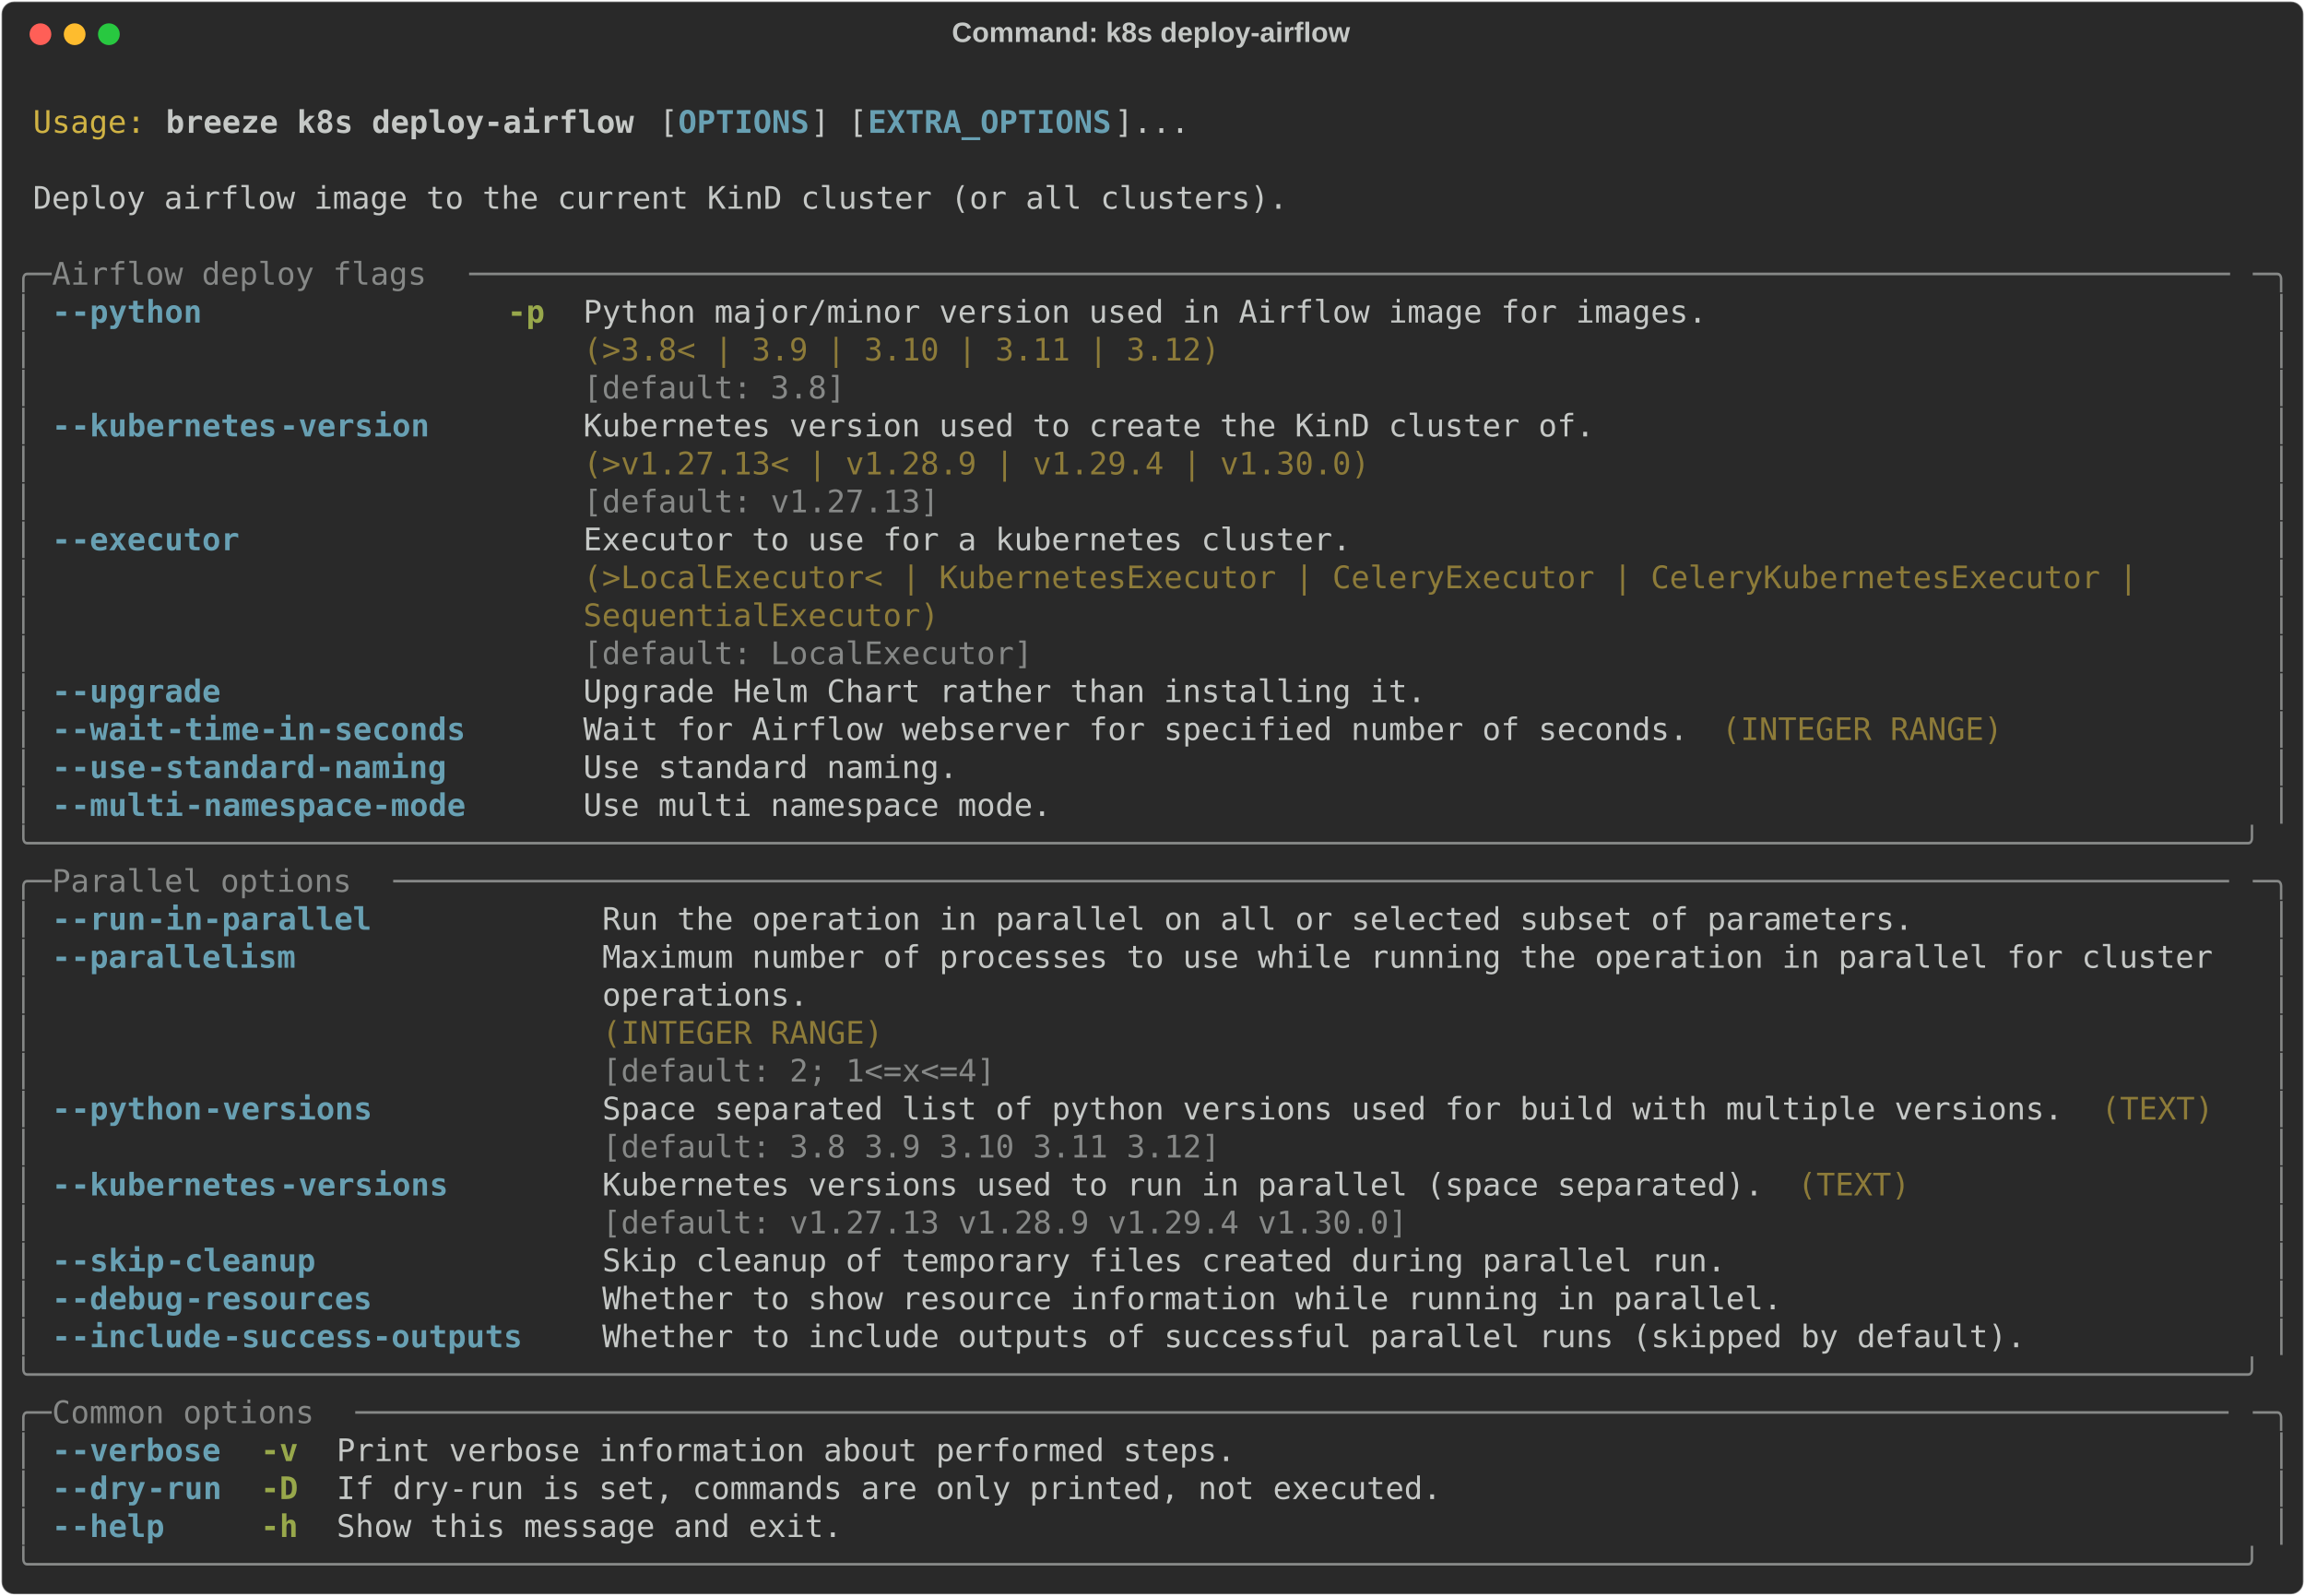
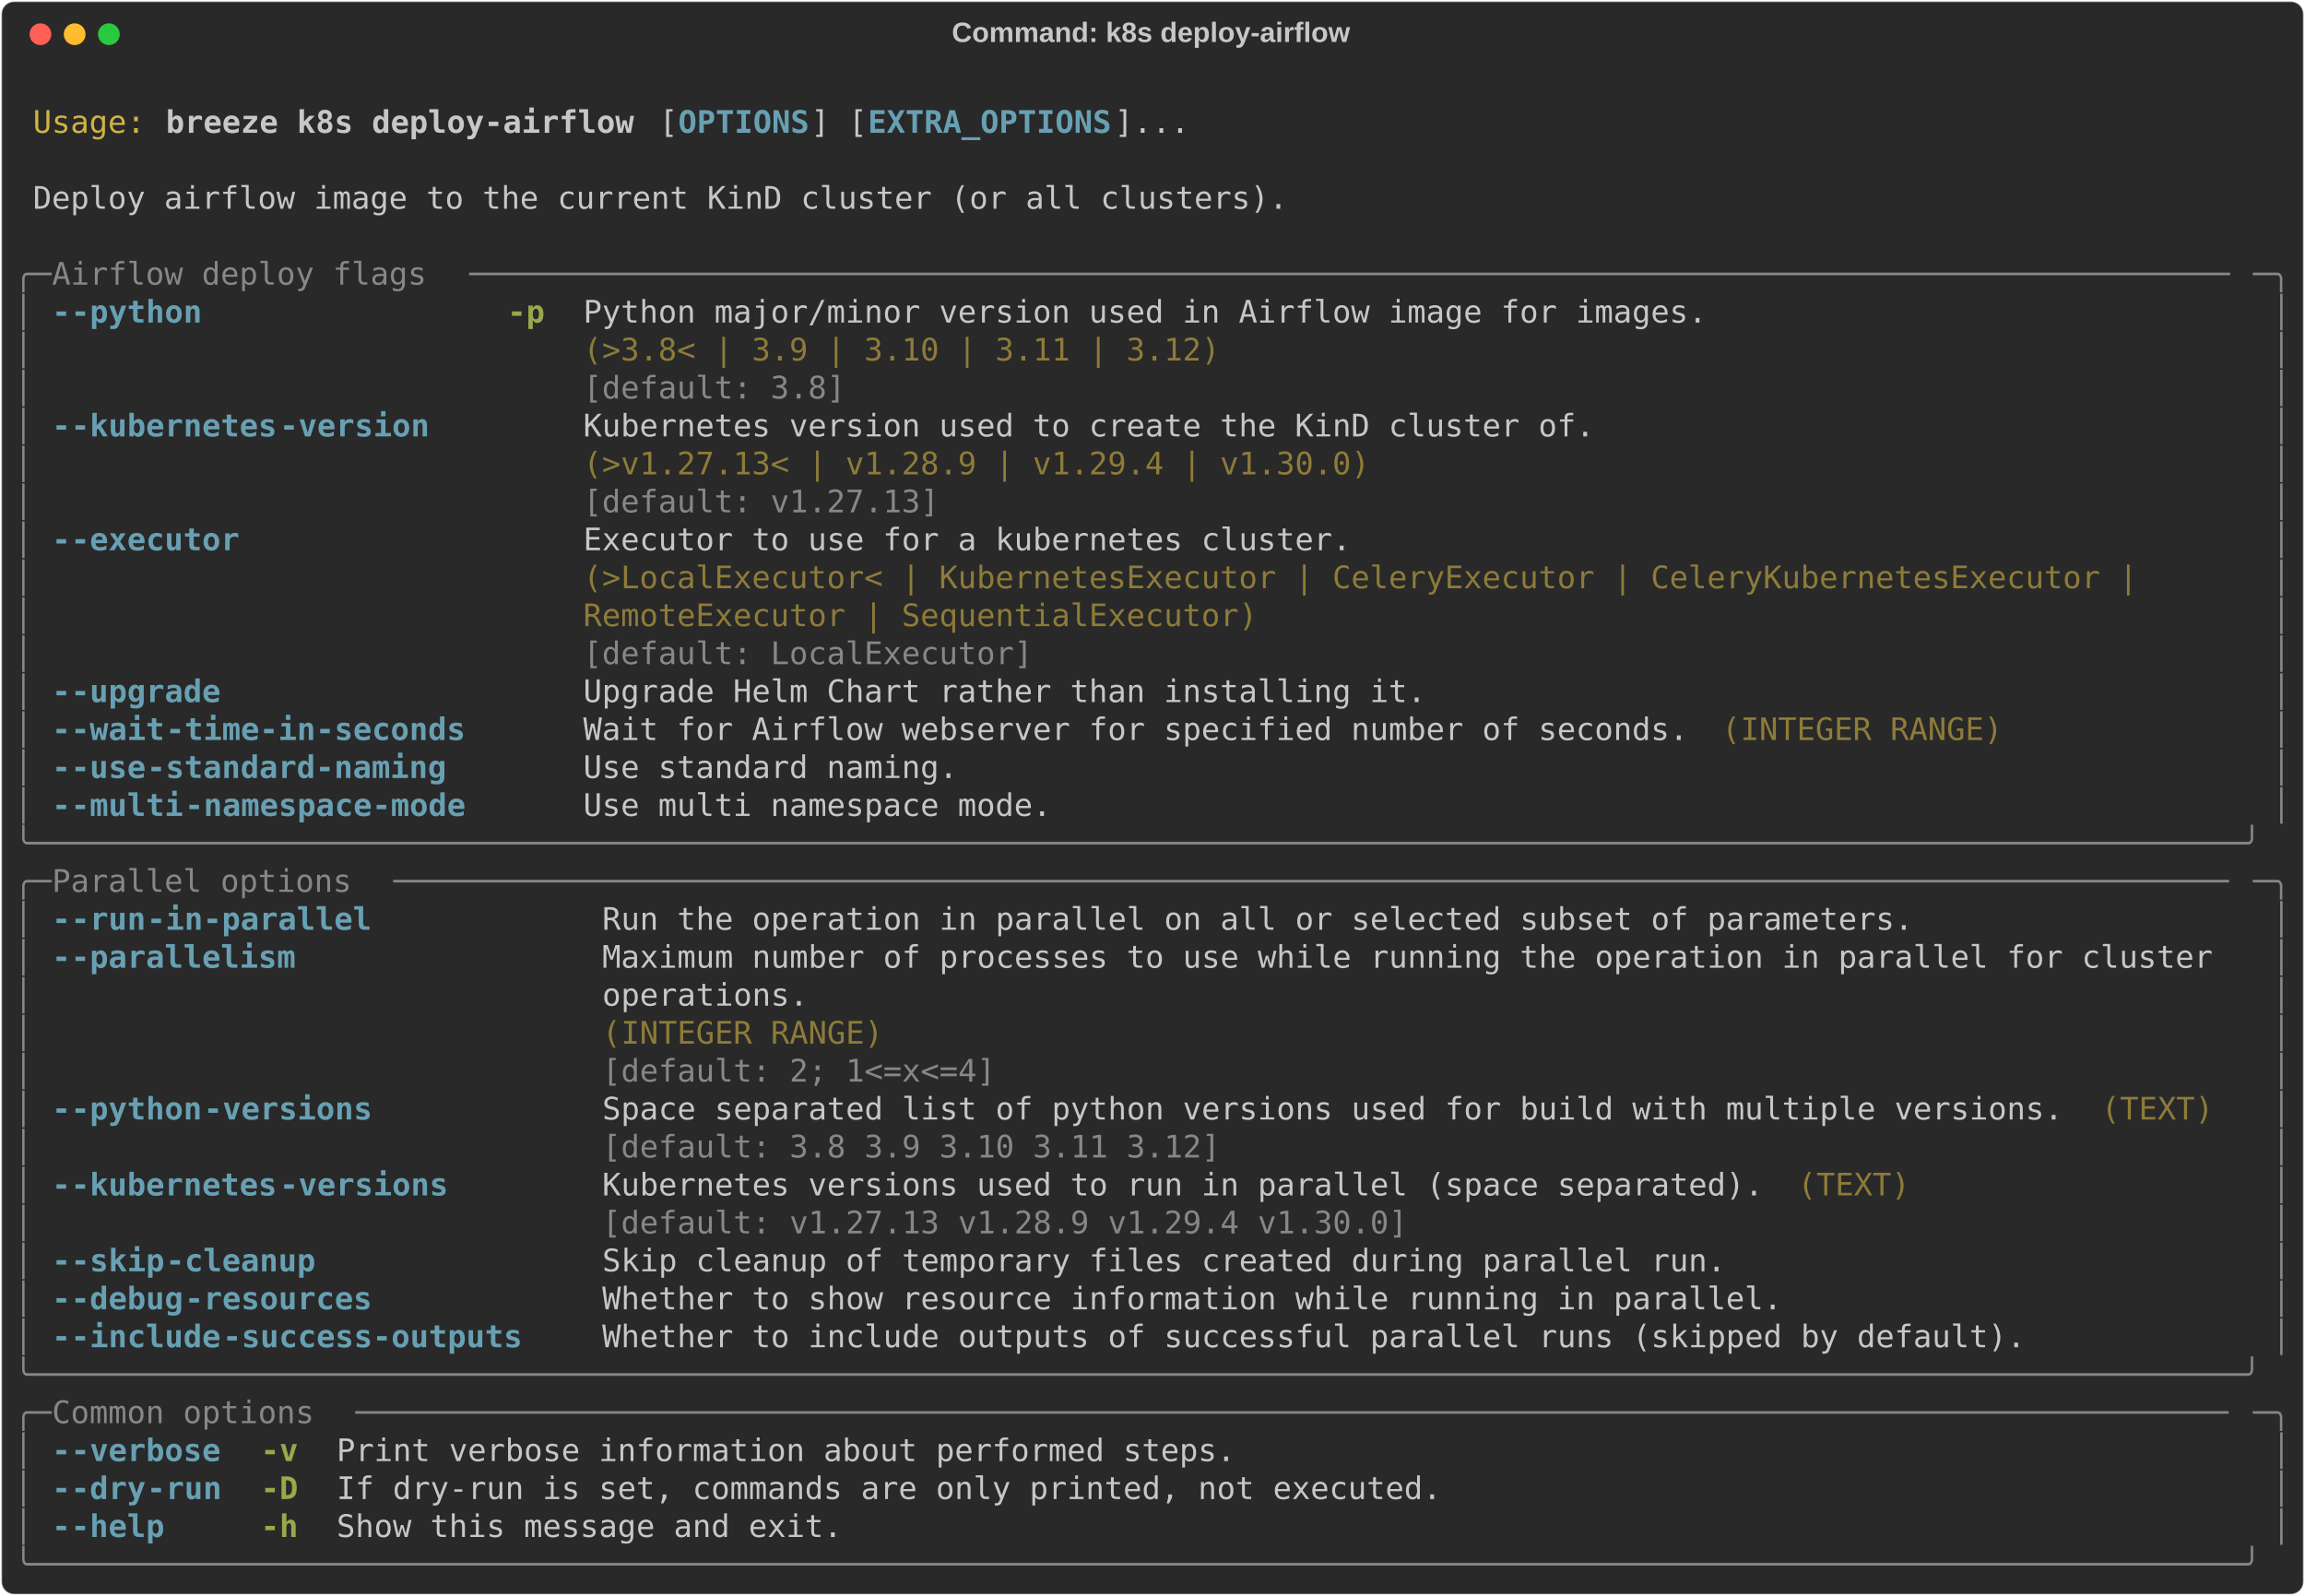
<svg xmlns="http://www.w3.org/2000/svg" class="rich-terminal" viewBox="0 0 1482 1026.0">
  <style>

    @font-face {
        font-family: "Fira Code";
        src: local("FiraCode-Regular"),
                url("https://cdnjs.cloudflare.com/ajax/libs/firacode/6.2.0/woff2/FiraCode-Regular.woff2") format("woff2"),
                url("https://cdnjs.cloudflare.com/ajax/libs/firacode/6.2.0/woff/FiraCode-Regular.woff") format("woff");
        font-style: normal;
        font-weight: 400;
    }
    @font-face {
        font-family: "Fira Code";
        src: local("FiraCode-Bold"),
                url("https://cdnjs.cloudflare.com/ajax/libs/firacode/6.2.0/woff2/FiraCode-Bold.woff2") format("woff2"),
                url("https://cdnjs.cloudflare.com/ajax/libs/firacode/6.2.0/woff/FiraCode-Bold.woff") format("woff");
        font-style: bold;
        font-weight: 700;
    }

    .breeze-k8s-deploy-airflow-matrix {
        font-family: Fira Code, monospace;
        font-size: 20px;
        line-height: 24.4px;
        font-variant-east-asian: full-width;
    }

    .breeze-k8s-deploy-airflow-title {
        font-size: 18px;
        font-weight: bold;
        font-family: arial;
    }

    .breeze-k8s-deploy-airflow-r1 { fill: #c5c8c6 }
.breeze-k8s-deploy-airflow-r2 { fill: #d0b344 }
.breeze-k8s-deploy-airflow-r3 { fill: #c5c8c6;font-weight: bold }
.breeze-k8s-deploy-airflow-r4 { fill: #68a0b3;font-weight: bold }
.breeze-k8s-deploy-airflow-r5 { fill: #868887 }
.breeze-k8s-deploy-airflow-r6 { fill: #98a84b;font-weight: bold }
.breeze-k8s-deploy-airflow-r7 { fill: #8d7b39 }
    </style>
  <defs>
    <clipPath id="breeze-k8s-deploy-airflow-clip-terminal">
      <rect x="0" y="0" width="1463.0" height="975.0" />
    </clipPath>
    <clipPath id="breeze-k8s-deploy-airflow-line-0">
      <rect x="0" y="1.5" width="1464" height="24.65" />
    </clipPath>
    <clipPath id="breeze-k8s-deploy-airflow-line-1">
      <rect x="0" y="25.9" width="1464" height="24.65" />
    </clipPath>
    <clipPath id="breeze-k8s-deploy-airflow-line-2">
      <rect x="0" y="50.3" width="1464" height="24.65" />
    </clipPath>
    <clipPath id="breeze-k8s-deploy-airflow-line-3">
      <rect x="0" y="74.7" width="1464" height="24.65" />
    </clipPath>
    <clipPath id="breeze-k8s-deploy-airflow-line-4">
      <rect x="0" y="99.1" width="1464" height="24.65" />
    </clipPath>
    <clipPath id="breeze-k8s-deploy-airflow-line-5">
      <rect x="0" y="123.5" width="1464" height="24.65" />
    </clipPath>
    <clipPath id="breeze-k8s-deploy-airflow-line-6">
      <rect x="0" y="147.9" width="1464" height="24.65" />
    </clipPath>
    <clipPath id="breeze-k8s-deploy-airflow-line-7">
      <rect x="0" y="172.3" width="1464" height="24.65" />
    </clipPath>
    <clipPath id="breeze-k8s-deploy-airflow-line-8">
      <rect x="0" y="196.7" width="1464" height="24.65" />
    </clipPath>
    <clipPath id="breeze-k8s-deploy-airflow-line-9">
      <rect x="0" y="221.1" width="1464" height="24.65" />
    </clipPath>
    <clipPath id="breeze-k8s-deploy-airflow-line-10">
      <rect x="0" y="245.5" width="1464" height="24.65" />
    </clipPath>
    <clipPath id="breeze-k8s-deploy-airflow-line-11">
      <rect x="0" y="269.9" width="1464" height="24.65" />
    </clipPath>
    <clipPath id="breeze-k8s-deploy-airflow-line-12">
      <rect x="0" y="294.3" width="1464" height="24.65" />
    </clipPath>
    <clipPath id="breeze-k8s-deploy-airflow-line-13">
      <rect x="0" y="318.7" width="1464" height="24.65" />
    </clipPath>
    <clipPath id="breeze-k8s-deploy-airflow-line-14">
      <rect x="0" y="343.1" width="1464" height="24.65" />
    </clipPath>
    <clipPath id="breeze-k8s-deploy-airflow-line-15">
      <rect x="0" y="367.5" width="1464" height="24.65" />
    </clipPath>
    <clipPath id="breeze-k8s-deploy-airflow-line-16">
      <rect x="0" y="391.9" width="1464" height="24.65" />
    </clipPath>
    <clipPath id="breeze-k8s-deploy-airflow-line-17">
      <rect x="0" y="416.3" width="1464" height="24.65" />
    </clipPath>
    <clipPath id="breeze-k8s-deploy-airflow-line-18">
      <rect x="0" y="440.7" width="1464" height="24.65" />
    </clipPath>
    <clipPath id="breeze-k8s-deploy-airflow-line-19">
      <rect x="0" y="465.1" width="1464" height="24.65" />
    </clipPath>
    <clipPath id="breeze-k8s-deploy-airflow-line-20">
      <rect x="0" y="489.5" width="1464" height="24.65" />
    </clipPath>
    <clipPath id="breeze-k8s-deploy-airflow-line-21">
      <rect x="0" y="513.9" width="1464" height="24.65" />
    </clipPath>
    <clipPath id="breeze-k8s-deploy-airflow-line-22">
      <rect x="0" y="538.3" width="1464" height="24.65" />
    </clipPath>
    <clipPath id="breeze-k8s-deploy-airflow-line-23">
      <rect x="0" y="562.7" width="1464" height="24.65" />
    </clipPath>
    <clipPath id="breeze-k8s-deploy-airflow-line-24">
      <rect x="0" y="587.1" width="1464" height="24.65" />
    </clipPath>
    <clipPath id="breeze-k8s-deploy-airflow-line-25">
      <rect x="0" y="611.5" width="1464" height="24.65" />
    </clipPath>
    <clipPath id="breeze-k8s-deploy-airflow-line-26">
      <rect x="0" y="635.9" width="1464" height="24.65" />
    </clipPath>
    <clipPath id="breeze-k8s-deploy-airflow-line-27">
      <rect x="0" y="660.3" width="1464" height="24.65" />
    </clipPath>
    <clipPath id="breeze-k8s-deploy-airflow-line-28">
      <rect x="0" y="684.7" width="1464" height="24.65" />
    </clipPath>
    <clipPath id="breeze-k8s-deploy-airflow-line-29">
      <rect x="0" y="709.1" width="1464" height="24.65" />
    </clipPath>
    <clipPath id="breeze-k8s-deploy-airflow-line-30">
      <rect x="0" y="733.5" width="1464" height="24.65" />
    </clipPath>
    <clipPath id="breeze-k8s-deploy-airflow-line-31">
      <rect x="0" y="757.9" width="1464" height="24.65" />
    </clipPath>
    <clipPath id="breeze-k8s-deploy-airflow-line-32">
      <rect x="0" y="782.3" width="1464" height="24.65" />
    </clipPath>
    <clipPath id="breeze-k8s-deploy-airflow-line-33">
      <rect x="0" y="806.7" width="1464" height="24.65" />
    </clipPath>
    <clipPath id="breeze-k8s-deploy-airflow-line-34">
      <rect x="0" y="831.1" width="1464" height="24.65" />
    </clipPath>
    <clipPath id="breeze-k8s-deploy-airflow-line-35">
      <rect x="0" y="855.5" width="1464" height="24.65" />
    </clipPath>
    <clipPath id="breeze-k8s-deploy-airflow-line-36">
      <rect x="0" y="879.9" width="1464" height="24.65" />
    </clipPath>
    <clipPath id="breeze-k8s-deploy-airflow-line-37">
      <rect x="0" y="904.3" width="1464" height="24.65" />
    </clipPath>
    <clipPath id="breeze-k8s-deploy-airflow-line-38">
      <rect x="0" y="928.7" width="1464" height="24.65" />
    </clipPath>
  </defs>
  <rect fill="#292929" stroke="rgba(255,255,255,0.35)" stroke-width="1" x="1" y="1" width="1480" height="1024" rx="8" />
  <text class="breeze-k8s-deploy-airflow-title" fill="#c5c8c6" text-anchor="middle" x="740" y="27">Command: k8s deploy-airflow</text>
  <g transform="translate(26,22)">
    <circle cx="0" cy="0" r="7" fill="#ff5f57" />
    <circle cx="22" cy="0" r="7" fill="#febc2e" />
    <circle cx="44" cy="0" r="7" fill="#28c840" />
  </g>
  <g transform="translate(9, 41)" clip-path="url(#breeze-k8s-deploy-airflow-clip-terminal)">
    <g class="breeze-k8s-deploy-airflow-matrix">
      <text class="breeze-k8s-deploy-airflow-r1" x="1464" y="20" textLength="12.2" clip-path="url(#breeze-k8s-deploy-airflow-line-0)">
</text>
      <text class="breeze-k8s-deploy-airflow-r2" x="12.2" y="44.4" textLength="73.2" clip-path="url(#breeze-k8s-deploy-airflow-line-1)">Usage:</text>
      <text class="breeze-k8s-deploy-airflow-r3" x="97.6" y="44.4" textLength="305" clip-path="url(#breeze-k8s-deploy-airflow-line-1)">breeze k8s deploy-airflow</text>
      <text class="breeze-k8s-deploy-airflow-r1" x="414.8" y="44.4" textLength="12.2" clip-path="url(#breeze-k8s-deploy-airflow-line-1)">[</text>
      <text class="breeze-k8s-deploy-airflow-r4" x="427" y="44.4" textLength="85.4" clip-path="url(#breeze-k8s-deploy-airflow-line-1)">OPTIONS</text>
      <text class="breeze-k8s-deploy-airflow-r1" x="512.4" y="44.4" textLength="36.6" clip-path="url(#breeze-k8s-deploy-airflow-line-1)">] [</text>
      <text class="breeze-k8s-deploy-airflow-r4" x="549" y="44.4" textLength="158.6" clip-path="url(#breeze-k8s-deploy-airflow-line-1)">EXTRA_OPTIONS</text>
      <text class="breeze-k8s-deploy-airflow-r1" x="707.6" y="44.4" textLength="48.8" clip-path="url(#breeze-k8s-deploy-airflow-line-1)">]...</text>
      <text class="breeze-k8s-deploy-airflow-r1" x="1464" y="44.4" textLength="12.2" clip-path="url(#breeze-k8s-deploy-airflow-line-1)">
</text>
      <text class="breeze-k8s-deploy-airflow-r1" x="1464" y="68.8" textLength="12.2" clip-path="url(#breeze-k8s-deploy-airflow-line-2)">
</text>
      <text class="breeze-k8s-deploy-airflow-r1" x="12.2" y="93.2" textLength="817.4" clip-path="url(#breeze-k8s-deploy-airflow-line-3)">Deploy airflow image to the current KinD cluster (or all clusters).</text>
      <text class="breeze-k8s-deploy-airflow-r1" x="1464" y="93.2" textLength="12.2" clip-path="url(#breeze-k8s-deploy-airflow-line-3)">
</text>
      <text class="breeze-k8s-deploy-airflow-r1" x="1464" y="117.6" textLength="12.2" clip-path="url(#breeze-k8s-deploy-airflow-line-4)">
</text>
      <text class="breeze-k8s-deploy-airflow-r5" x="0" y="142" textLength="24.4" clip-path="url(#breeze-k8s-deploy-airflow-line-5)">╭─</text>
      <text class="breeze-k8s-deploy-airflow-r5" x="24.4" y="142" textLength="268.4" clip-path="url(#breeze-k8s-deploy-airflow-line-5)"> Airflow deploy flags </text>
      <text class="breeze-k8s-deploy-airflow-r5" x="292.8" y="142" textLength="1146.8" clip-path="url(#breeze-k8s-deploy-airflow-line-5)">──────────────────────────────────────────────────────────────────────────────────────────────</text>
      <text class="breeze-k8s-deploy-airflow-r5" x="1439.6" y="142" textLength="24.4" clip-path="url(#breeze-k8s-deploy-airflow-line-5)">─╮</text>
      <text class="breeze-k8s-deploy-airflow-r1" x="1464" y="142" textLength="12.2" clip-path="url(#breeze-k8s-deploy-airflow-line-5)">
</text>
      <text class="breeze-k8s-deploy-airflow-r5" x="0" y="166.4" textLength="12.2" clip-path="url(#breeze-k8s-deploy-airflow-line-6)">│</text>
      <text class="breeze-k8s-deploy-airflow-r4" x="24.4" y="166.4" textLength="12.2" clip-path="url(#breeze-k8s-deploy-airflow-line-6)">-</text>
      <text class="breeze-k8s-deploy-airflow-r4" x="36.6" y="166.4" textLength="85.4" clip-path="url(#breeze-k8s-deploy-airflow-line-6)">-python</text>
      <text class="breeze-k8s-deploy-airflow-r6" x="317.2" y="166.4" textLength="24.4" clip-path="url(#breeze-k8s-deploy-airflow-line-6)">-p</text>
      <text class="breeze-k8s-deploy-airflow-r1" x="366" y="166.4" textLength="732" clip-path="url(#breeze-k8s-deploy-airflow-line-6)">Python major/minor version used in Airflow image for images.</text>
      <text class="breeze-k8s-deploy-airflow-r5" x="1451.8" y="166.4" textLength="12.2" clip-path="url(#breeze-k8s-deploy-airflow-line-6)">│</text>
      <text class="breeze-k8s-deploy-airflow-r1" x="1464" y="166.4" textLength="12.2" clip-path="url(#breeze-k8s-deploy-airflow-line-6)">
</text>
      <text class="breeze-k8s-deploy-airflow-r5" x="0" y="190.8" textLength="12.2" clip-path="url(#breeze-k8s-deploy-airflow-line-7)">│</text>
      <text class="breeze-k8s-deploy-airflow-r7" x="366" y="190.8" textLength="732" clip-path="url(#breeze-k8s-deploy-airflow-line-7)">(&gt;3.8&lt; | 3.9 | 3.10 | 3.11 | 3.12)                          </text>
      <text class="breeze-k8s-deploy-airflow-r5" x="1451.8" y="190.8" textLength="12.2" clip-path="url(#breeze-k8s-deploy-airflow-line-7)">│</text>
      <text class="breeze-k8s-deploy-airflow-r1" x="1464" y="190.8" textLength="12.2" clip-path="url(#breeze-k8s-deploy-airflow-line-7)">
</text>
      <text class="breeze-k8s-deploy-airflow-r5" x="0" y="215.2" textLength="12.2" clip-path="url(#breeze-k8s-deploy-airflow-line-8)">│</text>
      <text class="breeze-k8s-deploy-airflow-r5" x="366" y="215.2" textLength="732" clip-path="url(#breeze-k8s-deploy-airflow-line-8)">[default: 3.8]                                              </text>
      <text class="breeze-k8s-deploy-airflow-r5" x="1451.8" y="215.2" textLength="12.2" clip-path="url(#breeze-k8s-deploy-airflow-line-8)">│</text>
      <text class="breeze-k8s-deploy-airflow-r1" x="1464" y="215.2" textLength="12.2" clip-path="url(#breeze-k8s-deploy-airflow-line-8)">
</text>
      <text class="breeze-k8s-deploy-airflow-r5" x="0" y="239.6" textLength="12.2" clip-path="url(#breeze-k8s-deploy-airflow-line-9)">│</text>
      <text class="breeze-k8s-deploy-airflow-r4" x="24.4" y="239.6" textLength="12.2" clip-path="url(#breeze-k8s-deploy-airflow-line-9)">-</text>
      <text class="breeze-k8s-deploy-airflow-r4" x="36.6" y="239.6" textLength="134.2" clip-path="url(#breeze-k8s-deploy-airflow-line-9)">-kubernetes</text>
      <text class="breeze-k8s-deploy-airflow-r4" x="170.8" y="239.6" textLength="97.6" clip-path="url(#breeze-k8s-deploy-airflow-line-9)">-version</text>
      <text class="breeze-k8s-deploy-airflow-r1" x="366" y="239.6" textLength="658.8" clip-path="url(#breeze-k8s-deploy-airflow-line-9)">Kubernetes version used to create the KinD cluster of.</text>
      <text class="breeze-k8s-deploy-airflow-r5" x="1451.8" y="239.6" textLength="12.2" clip-path="url(#breeze-k8s-deploy-airflow-line-9)">│</text>
      <text class="breeze-k8s-deploy-airflow-r1" x="1464" y="239.6" textLength="12.2" clip-path="url(#breeze-k8s-deploy-airflow-line-9)">
</text>
      <text class="breeze-k8s-deploy-airflow-r5" x="0" y="264" textLength="12.2" clip-path="url(#breeze-k8s-deploy-airflow-line-10)">│</text>
      <text class="breeze-k8s-deploy-airflow-r7" x="366" y="264" textLength="658.8" clip-path="url(#breeze-k8s-deploy-airflow-line-10)">(&gt;v1.27.13&lt; | v1.28.9 | v1.29.4 | v1.30.0)            </text>
      <text class="breeze-k8s-deploy-airflow-r5" x="1451.8" y="264" textLength="12.2" clip-path="url(#breeze-k8s-deploy-airflow-line-10)">│</text>
      <text class="breeze-k8s-deploy-airflow-r1" x="1464" y="264" textLength="12.2" clip-path="url(#breeze-k8s-deploy-airflow-line-10)">
</text>
      <text class="breeze-k8s-deploy-airflow-r5" x="0" y="288.4" textLength="12.2" clip-path="url(#breeze-k8s-deploy-airflow-line-11)">│</text>
      <text class="breeze-k8s-deploy-airflow-r5" x="366" y="288.4" textLength="658.8" clip-path="url(#breeze-k8s-deploy-airflow-line-11)">[default: v1.27.13]                                   </text>
      <text class="breeze-k8s-deploy-airflow-r5" x="1451.8" y="288.4" textLength="12.2" clip-path="url(#breeze-k8s-deploy-airflow-line-11)">│</text>
      <text class="breeze-k8s-deploy-airflow-r1" x="1464" y="288.4" textLength="12.2" clip-path="url(#breeze-k8s-deploy-airflow-line-11)">
</text>
      <text class="breeze-k8s-deploy-airflow-r5" x="0" y="312.8" textLength="12.2" clip-path="url(#breeze-k8s-deploy-airflow-line-12)">│</text>
      <text class="breeze-k8s-deploy-airflow-r4" x="24.4" y="312.8" textLength="12.2" clip-path="url(#breeze-k8s-deploy-airflow-line-12)">-</text>
      <text class="breeze-k8s-deploy-airflow-r4" x="36.6" y="312.8" textLength="109.8" clip-path="url(#breeze-k8s-deploy-airflow-line-12)">-executor</text>
      <text class="breeze-k8s-deploy-airflow-r1" x="366" y="312.8" textLength="1073.6" clip-path="url(#breeze-k8s-deploy-airflow-line-12)">Executor to use for a kubernetes cluster.                                               </text>
      <text class="breeze-k8s-deploy-airflow-r5" x="1451.8" y="312.8" textLength="12.2" clip-path="url(#breeze-k8s-deploy-airflow-line-12)">│</text>
      <text class="breeze-k8s-deploy-airflow-r1" x="1464" y="312.8" textLength="12.2" clip-path="url(#breeze-k8s-deploy-airflow-line-12)">
</text>
      <text class="breeze-k8s-deploy-airflow-r5" x="0" y="337.2" textLength="12.2" clip-path="url(#breeze-k8s-deploy-airflow-line-13)">│</text>
      <text class="breeze-k8s-deploy-airflow-r7" x="366" y="337.2" textLength="1073.6" clip-path="url(#breeze-k8s-deploy-airflow-line-13)">(&gt;LocalExecutor&lt; | KubernetesExecutor | CeleryExecutor | CeleryKubernetesExecutor |     </text>
      <text class="breeze-k8s-deploy-airflow-r5" x="1451.8" y="337.2" textLength="12.2" clip-path="url(#breeze-k8s-deploy-airflow-line-13)">│</text>
      <text class="breeze-k8s-deploy-airflow-r1" x="1464" y="337.2" textLength="12.2" clip-path="url(#breeze-k8s-deploy-airflow-line-13)">
</text>
      <text class="breeze-k8s-deploy-airflow-r5" x="0" y="361.6" textLength="12.2" clip-path="url(#breeze-k8s-deploy-airflow-line-14)">│</text>
-       <text class="breeze-k8s-deploy-airflow-r7" x="366" y="361.6" textLength="1073.6" clip-path="url(#breeze-k8s-deploy-airflow-line-14)">SequentialExecutor)                                                                     </text>
+       <text class="breeze-k8s-deploy-airflow-r7" x="366" y="361.6" textLength="1073.6" clip-path="url(#breeze-k8s-deploy-airflow-line-14)">RemoteExecutor | SequentialExecutor)                                                    </text>
      <text class="breeze-k8s-deploy-airflow-r5" x="1451.8" y="361.6" textLength="12.2" clip-path="url(#breeze-k8s-deploy-airflow-line-14)">│</text>
      <text class="breeze-k8s-deploy-airflow-r1" x="1464" y="361.6" textLength="12.2" clip-path="url(#breeze-k8s-deploy-airflow-line-14)">
</text>
      <text class="breeze-k8s-deploy-airflow-r5" x="0" y="386" textLength="12.2" clip-path="url(#breeze-k8s-deploy-airflow-line-15)">│</text>
      <text class="breeze-k8s-deploy-airflow-r5" x="366" y="386" textLength="1073.6" clip-path="url(#breeze-k8s-deploy-airflow-line-15)">[default: LocalExecutor]                                                                </text>
      <text class="breeze-k8s-deploy-airflow-r5" x="1451.8" y="386" textLength="12.2" clip-path="url(#breeze-k8s-deploy-airflow-line-15)">│</text>
      <text class="breeze-k8s-deploy-airflow-r1" x="1464" y="386" textLength="12.2" clip-path="url(#breeze-k8s-deploy-airflow-line-15)">
</text>
      <text class="breeze-k8s-deploy-airflow-r5" x="0" y="410.4" textLength="12.2" clip-path="url(#breeze-k8s-deploy-airflow-line-16)">│</text>
      <text class="breeze-k8s-deploy-airflow-r4" x="24.4" y="410.4" textLength="12.2" clip-path="url(#breeze-k8s-deploy-airflow-line-16)">-</text>
      <text class="breeze-k8s-deploy-airflow-r4" x="36.6" y="410.4" textLength="97.6" clip-path="url(#breeze-k8s-deploy-airflow-line-16)">-upgrade</text>
      <text class="breeze-k8s-deploy-airflow-r1" x="366" y="410.4" textLength="549" clip-path="url(#breeze-k8s-deploy-airflow-line-16)">Upgrade Helm Chart rather than installing it.</text>
      <text class="breeze-k8s-deploy-airflow-r5" x="1451.8" y="410.4" textLength="12.2" clip-path="url(#breeze-k8s-deploy-airflow-line-16)">│</text>
      <text class="breeze-k8s-deploy-airflow-r1" x="1464" y="410.4" textLength="12.2" clip-path="url(#breeze-k8s-deploy-airflow-line-16)">
</text>
      <text class="breeze-k8s-deploy-airflow-r5" x="0" y="434.8" textLength="12.2" clip-path="url(#breeze-k8s-deploy-airflow-line-17)">│</text>
      <text class="breeze-k8s-deploy-airflow-r4" x="24.4" y="434.8" textLength="12.2" clip-path="url(#breeze-k8s-deploy-airflow-line-17)">-</text>
      <text class="breeze-k8s-deploy-airflow-r4" x="36.6" y="434.8" textLength="61" clip-path="url(#breeze-k8s-deploy-airflow-line-17)">-wait</text>
      <text class="breeze-k8s-deploy-airflow-r4" x="97.6" y="434.8" textLength="195.2" clip-path="url(#breeze-k8s-deploy-airflow-line-17)">-time-in-seconds</text>
      <text class="breeze-k8s-deploy-airflow-r1" x="366" y="434.8" textLength="719.8" clip-path="url(#breeze-k8s-deploy-airflow-line-17)">Wait for Airflow webserver for specified number of seconds.</text>
      <text class="breeze-k8s-deploy-airflow-r7" x="1098" y="434.8" textLength="183" clip-path="url(#breeze-k8s-deploy-airflow-line-17)">(INTEGER RANGE)</text>
      <text class="breeze-k8s-deploy-airflow-r5" x="1451.8" y="434.8" textLength="12.2" clip-path="url(#breeze-k8s-deploy-airflow-line-17)">│</text>
      <text class="breeze-k8s-deploy-airflow-r1" x="1464" y="434.8" textLength="12.2" clip-path="url(#breeze-k8s-deploy-airflow-line-17)">
</text>
      <text class="breeze-k8s-deploy-airflow-r5" x="0" y="459.2" textLength="12.2" clip-path="url(#breeze-k8s-deploy-airflow-line-18)">│</text>
      <text class="breeze-k8s-deploy-airflow-r4" x="24.4" y="459.2" textLength="12.2" clip-path="url(#breeze-k8s-deploy-airflow-line-18)">-</text>
      <text class="breeze-k8s-deploy-airflow-r4" x="36.6" y="459.2" textLength="48.8" clip-path="url(#breeze-k8s-deploy-airflow-line-18)">-use</text>
      <text class="breeze-k8s-deploy-airflow-r4" x="85.4" y="459.2" textLength="195.2" clip-path="url(#breeze-k8s-deploy-airflow-line-18)">-standard-naming</text>
      <text class="breeze-k8s-deploy-airflow-r1" x="366" y="459.2" textLength="244" clip-path="url(#breeze-k8s-deploy-airflow-line-18)">Use standard naming.</text>
      <text class="breeze-k8s-deploy-airflow-r5" x="1451.8" y="459.2" textLength="12.2" clip-path="url(#breeze-k8s-deploy-airflow-line-18)">│</text>
      <text class="breeze-k8s-deploy-airflow-r1" x="1464" y="459.2" textLength="12.2" clip-path="url(#breeze-k8s-deploy-airflow-line-18)">
</text>
      <text class="breeze-k8s-deploy-airflow-r5" x="0" y="483.6" textLength="12.2" clip-path="url(#breeze-k8s-deploy-airflow-line-19)">│</text>
      <text class="breeze-k8s-deploy-airflow-r4" x="24.4" y="483.6" textLength="12.2" clip-path="url(#breeze-k8s-deploy-airflow-line-19)">-</text>
      <text class="breeze-k8s-deploy-airflow-r4" x="36.6" y="483.6" textLength="73.2" clip-path="url(#breeze-k8s-deploy-airflow-line-19)">-multi</text>
      <text class="breeze-k8s-deploy-airflow-r4" x="109.8" y="483.6" textLength="183" clip-path="url(#breeze-k8s-deploy-airflow-line-19)">-namespace-mode</text>
      <text class="breeze-k8s-deploy-airflow-r1" x="366" y="483.6" textLength="305" clip-path="url(#breeze-k8s-deploy-airflow-line-19)">Use multi namespace mode.</text>
      <text class="breeze-k8s-deploy-airflow-r5" x="1451.8" y="483.6" textLength="12.2" clip-path="url(#breeze-k8s-deploy-airflow-line-19)">│</text>
      <text class="breeze-k8s-deploy-airflow-r1" x="1464" y="483.6" textLength="12.2" clip-path="url(#breeze-k8s-deploy-airflow-line-19)">
</text>
      <text class="breeze-k8s-deploy-airflow-r5" x="0" y="508" textLength="1464" clip-path="url(#breeze-k8s-deploy-airflow-line-20)">╰──────────────────────────────────────────────────────────────────────────────────────────────────────────────────────╯</text>
      <text class="breeze-k8s-deploy-airflow-r1" x="1464" y="508" textLength="12.2" clip-path="url(#breeze-k8s-deploy-airflow-line-20)">
</text>
      <text class="breeze-k8s-deploy-airflow-r5" x="0" y="532.4" textLength="24.4" clip-path="url(#breeze-k8s-deploy-airflow-line-21)">╭─</text>
      <text class="breeze-k8s-deploy-airflow-r5" x="24.4" y="532.4" textLength="219.6" clip-path="url(#breeze-k8s-deploy-airflow-line-21)"> Parallel options </text>
      <text class="breeze-k8s-deploy-airflow-r5" x="244" y="532.4" textLength="1195.6" clip-path="url(#breeze-k8s-deploy-airflow-line-21)">──────────────────────────────────────────────────────────────────────────────────────────────────</text>
      <text class="breeze-k8s-deploy-airflow-r5" x="1439.6" y="532.4" textLength="24.4" clip-path="url(#breeze-k8s-deploy-airflow-line-21)">─╮</text>
      <text class="breeze-k8s-deploy-airflow-r1" x="1464" y="532.4" textLength="12.2" clip-path="url(#breeze-k8s-deploy-airflow-line-21)">
</text>
      <text class="breeze-k8s-deploy-airflow-r5" x="0" y="556.8" textLength="12.2" clip-path="url(#breeze-k8s-deploy-airflow-line-22)">│</text>
      <text class="breeze-k8s-deploy-airflow-r4" x="24.4" y="556.8" textLength="12.2" clip-path="url(#breeze-k8s-deploy-airflow-line-22)">-</text>
      <text class="breeze-k8s-deploy-airflow-r4" x="36.6" y="556.8" textLength="48.8" clip-path="url(#breeze-k8s-deploy-airflow-line-22)">-run</text>
      <text class="breeze-k8s-deploy-airflow-r4" x="85.4" y="556.8" textLength="146.4" clip-path="url(#breeze-k8s-deploy-airflow-line-22)">-in-parallel</text>
      <text class="breeze-k8s-deploy-airflow-r1" x="378.2" y="556.8" textLength="854" clip-path="url(#breeze-k8s-deploy-airflow-line-22)">Run the operation in parallel on all or selected subset of parameters.</text>
      <text class="breeze-k8s-deploy-airflow-r5" x="1451.8" y="556.8" textLength="12.2" clip-path="url(#breeze-k8s-deploy-airflow-line-22)">│</text>
      <text class="breeze-k8s-deploy-airflow-r1" x="1464" y="556.8" textLength="12.2" clip-path="url(#breeze-k8s-deploy-airflow-line-22)">
</text>
      <text class="breeze-k8s-deploy-airflow-r5" x="0" y="581.2" textLength="12.2" clip-path="url(#breeze-k8s-deploy-airflow-line-23)">│</text>
      <text class="breeze-k8s-deploy-airflow-r4" x="24.4" y="581.2" textLength="12.2" clip-path="url(#breeze-k8s-deploy-airflow-line-23)">-</text>
      <text class="breeze-k8s-deploy-airflow-r4" x="36.6" y="581.2" textLength="146.4" clip-path="url(#breeze-k8s-deploy-airflow-line-23)">-parallelism</text>
      <text class="breeze-k8s-deploy-airflow-r1" x="378.2" y="581.2" textLength="1061.4" clip-path="url(#breeze-k8s-deploy-airflow-line-23)">Maximum number of processes to use while running the operation in parallel for cluster </text>
      <text class="breeze-k8s-deploy-airflow-r5" x="1451.8" y="581.2" textLength="12.2" clip-path="url(#breeze-k8s-deploy-airflow-line-23)">│</text>
      <text class="breeze-k8s-deploy-airflow-r1" x="1464" y="581.2" textLength="12.2" clip-path="url(#breeze-k8s-deploy-airflow-line-23)">
</text>
      <text class="breeze-k8s-deploy-airflow-r5" x="0" y="605.6" textLength="12.2" clip-path="url(#breeze-k8s-deploy-airflow-line-24)">│</text>
      <text class="breeze-k8s-deploy-airflow-r1" x="378.2" y="605.6" textLength="1061.4" clip-path="url(#breeze-k8s-deploy-airflow-line-24)">operations.                                                                            </text>
      <text class="breeze-k8s-deploy-airflow-r5" x="1451.8" y="605.6" textLength="12.2" clip-path="url(#breeze-k8s-deploy-airflow-line-24)">│</text>
      <text class="breeze-k8s-deploy-airflow-r1" x="1464" y="605.6" textLength="12.2" clip-path="url(#breeze-k8s-deploy-airflow-line-24)">
</text>
      <text class="breeze-k8s-deploy-airflow-r5" x="0" y="630" textLength="12.2" clip-path="url(#breeze-k8s-deploy-airflow-line-25)">│</text>
      <text class="breeze-k8s-deploy-airflow-r7" x="378.2" y="630" textLength="1061.4" clip-path="url(#breeze-k8s-deploy-airflow-line-25)">(INTEGER RANGE)                                                                        </text>
      <text class="breeze-k8s-deploy-airflow-r5" x="1451.8" y="630" textLength="12.2" clip-path="url(#breeze-k8s-deploy-airflow-line-25)">│</text>
      <text class="breeze-k8s-deploy-airflow-r1" x="1464" y="630" textLength="12.2" clip-path="url(#breeze-k8s-deploy-airflow-line-25)">
</text>
      <text class="breeze-k8s-deploy-airflow-r5" x="0" y="654.4" textLength="12.2" clip-path="url(#breeze-k8s-deploy-airflow-line-26)">│</text>
      <text class="breeze-k8s-deploy-airflow-r5" x="378.2" y="654.4" textLength="1061.4" clip-path="url(#breeze-k8s-deploy-airflow-line-26)">[default: 2; 1&lt;=x&lt;=4]                                                                  </text>
      <text class="breeze-k8s-deploy-airflow-r5" x="1451.8" y="654.4" textLength="12.2" clip-path="url(#breeze-k8s-deploy-airflow-line-26)">│</text>
      <text class="breeze-k8s-deploy-airflow-r1" x="1464" y="654.4" textLength="12.2" clip-path="url(#breeze-k8s-deploy-airflow-line-26)">
</text>
      <text class="breeze-k8s-deploy-airflow-r5" x="0" y="678.8" textLength="12.2" clip-path="url(#breeze-k8s-deploy-airflow-line-27)">│</text>
      <text class="breeze-k8s-deploy-airflow-r4" x="24.4" y="678.8" textLength="12.2" clip-path="url(#breeze-k8s-deploy-airflow-line-27)">-</text>
      <text class="breeze-k8s-deploy-airflow-r4" x="36.6" y="678.8" textLength="85.4" clip-path="url(#breeze-k8s-deploy-airflow-line-27)">-python</text>
      <text class="breeze-k8s-deploy-airflow-r4" x="122" y="678.8" textLength="109.8" clip-path="url(#breeze-k8s-deploy-airflow-line-27)">-versions</text>
      <text class="breeze-k8s-deploy-airflow-r1" x="378.2" y="678.8" textLength="951.6" clip-path="url(#breeze-k8s-deploy-airflow-line-27)">Space separated list of python versions used for build with multiple versions.</text>
      <text class="breeze-k8s-deploy-airflow-r7" x="1342" y="678.8" textLength="73.2" clip-path="url(#breeze-k8s-deploy-airflow-line-27)">(TEXT)</text>
      <text class="breeze-k8s-deploy-airflow-r5" x="1451.8" y="678.8" textLength="12.2" clip-path="url(#breeze-k8s-deploy-airflow-line-27)">│</text>
      <text class="breeze-k8s-deploy-airflow-r1" x="1464" y="678.8" textLength="12.2" clip-path="url(#breeze-k8s-deploy-airflow-line-27)">
</text>
      <text class="breeze-k8s-deploy-airflow-r5" x="0" y="703.2" textLength="12.2" clip-path="url(#breeze-k8s-deploy-airflow-line-28)">│</text>
      <text class="breeze-k8s-deploy-airflow-r5" x="378.2" y="703.2" textLength="951.6" clip-path="url(#breeze-k8s-deploy-airflow-line-28)">[default: 3.8 3.9 3.10 3.11 3.12]                                             </text>
      <text class="breeze-k8s-deploy-airflow-r5" x="1451.8" y="703.2" textLength="12.2" clip-path="url(#breeze-k8s-deploy-airflow-line-28)">│</text>
      <text class="breeze-k8s-deploy-airflow-r1" x="1464" y="703.2" textLength="12.2" clip-path="url(#breeze-k8s-deploy-airflow-line-28)">
</text>
      <text class="breeze-k8s-deploy-airflow-r5" x="0" y="727.6" textLength="12.2" clip-path="url(#breeze-k8s-deploy-airflow-line-29)">│</text>
      <text class="breeze-k8s-deploy-airflow-r4" x="24.4" y="727.6" textLength="12.2" clip-path="url(#breeze-k8s-deploy-airflow-line-29)">-</text>
      <text class="breeze-k8s-deploy-airflow-r4" x="36.6" y="727.6" textLength="134.2" clip-path="url(#breeze-k8s-deploy-airflow-line-29)">-kubernetes</text>
      <text class="breeze-k8s-deploy-airflow-r4" x="170.8" y="727.6" textLength="109.8" clip-path="url(#breeze-k8s-deploy-airflow-line-29)">-versions</text>
      <text class="breeze-k8s-deploy-airflow-r1" x="378.2" y="727.6" textLength="756.4" clip-path="url(#breeze-k8s-deploy-airflow-line-29)">Kubernetes versions used to run in parallel (space separated).</text>
      <text class="breeze-k8s-deploy-airflow-r7" x="1146.8" y="727.6" textLength="73.2" clip-path="url(#breeze-k8s-deploy-airflow-line-29)">(TEXT)</text>
      <text class="breeze-k8s-deploy-airflow-r5" x="1451.8" y="727.6" textLength="12.2" clip-path="url(#breeze-k8s-deploy-airflow-line-29)">│</text>
      <text class="breeze-k8s-deploy-airflow-r1" x="1464" y="727.6" textLength="12.2" clip-path="url(#breeze-k8s-deploy-airflow-line-29)">
</text>
      <text class="breeze-k8s-deploy-airflow-r5" x="0" y="752" textLength="12.2" clip-path="url(#breeze-k8s-deploy-airflow-line-30)">│</text>
      <text class="breeze-k8s-deploy-airflow-r5" x="378.2" y="752" textLength="756.4" clip-path="url(#breeze-k8s-deploy-airflow-line-30)">[default: v1.27.13 v1.28.9 v1.29.4 v1.30.0]                   </text>
      <text class="breeze-k8s-deploy-airflow-r5" x="1451.8" y="752" textLength="12.2" clip-path="url(#breeze-k8s-deploy-airflow-line-30)">│</text>
      <text class="breeze-k8s-deploy-airflow-r1" x="1464" y="752" textLength="12.2" clip-path="url(#breeze-k8s-deploy-airflow-line-30)">
</text>
      <text class="breeze-k8s-deploy-airflow-r5" x="0" y="776.4" textLength="12.2" clip-path="url(#breeze-k8s-deploy-airflow-line-31)">│</text>
      <text class="breeze-k8s-deploy-airflow-r4" x="24.4" y="776.4" textLength="12.2" clip-path="url(#breeze-k8s-deploy-airflow-line-31)">-</text>
      <text class="breeze-k8s-deploy-airflow-r4" x="36.6" y="776.4" textLength="61" clip-path="url(#breeze-k8s-deploy-airflow-line-31)">-skip</text>
      <text class="breeze-k8s-deploy-airflow-r4" x="97.6" y="776.4" textLength="97.6" clip-path="url(#breeze-k8s-deploy-airflow-line-31)">-cleanup</text>
      <text class="breeze-k8s-deploy-airflow-r1" x="378.2" y="776.4" textLength="732" clip-path="url(#breeze-k8s-deploy-airflow-line-31)">Skip cleanup of temporary files created during parallel run.</text>
      <text class="breeze-k8s-deploy-airflow-r5" x="1451.8" y="776.4" textLength="12.2" clip-path="url(#breeze-k8s-deploy-airflow-line-31)">│</text>
      <text class="breeze-k8s-deploy-airflow-r1" x="1464" y="776.4" textLength="12.2" clip-path="url(#breeze-k8s-deploy-airflow-line-31)">
</text>
      <text class="breeze-k8s-deploy-airflow-r5" x="0" y="800.8" textLength="12.2" clip-path="url(#breeze-k8s-deploy-airflow-line-32)">│</text>
      <text class="breeze-k8s-deploy-airflow-r4" x="24.4" y="800.8" textLength="12.2" clip-path="url(#breeze-k8s-deploy-airflow-line-32)">-</text>
      <text class="breeze-k8s-deploy-airflow-r4" x="36.6" y="800.8" textLength="73.2" clip-path="url(#breeze-k8s-deploy-airflow-line-32)">-debug</text>
      <text class="breeze-k8s-deploy-airflow-r4" x="109.8" y="800.8" textLength="122" clip-path="url(#breeze-k8s-deploy-airflow-line-32)">-resources</text>
      <text class="breeze-k8s-deploy-airflow-r1" x="378.2" y="800.8" textLength="768.6" clip-path="url(#breeze-k8s-deploy-airflow-line-32)">Whether to show resource information while running in parallel.</text>
      <text class="breeze-k8s-deploy-airflow-r5" x="1451.8" y="800.8" textLength="12.2" clip-path="url(#breeze-k8s-deploy-airflow-line-32)">│</text>
      <text class="breeze-k8s-deploy-airflow-r1" x="1464" y="800.8" textLength="12.2" clip-path="url(#breeze-k8s-deploy-airflow-line-32)">
</text>
      <text class="breeze-k8s-deploy-airflow-r5" x="0" y="825.2" textLength="12.2" clip-path="url(#breeze-k8s-deploy-airflow-line-33)">│</text>
      <text class="breeze-k8s-deploy-airflow-r4" x="24.4" y="825.2" textLength="12.2" clip-path="url(#breeze-k8s-deploy-airflow-line-33)">-</text>
      <text class="breeze-k8s-deploy-airflow-r4" x="36.6" y="825.2" textLength="97.6" clip-path="url(#breeze-k8s-deploy-airflow-line-33)">-include</text>
      <text class="breeze-k8s-deploy-airflow-r4" x="134.2" y="825.2" textLength="195.2" clip-path="url(#breeze-k8s-deploy-airflow-line-33)">-success-outputs</text>
      <text class="breeze-k8s-deploy-airflow-r1" x="378.2" y="825.2" textLength="927.2" clip-path="url(#breeze-k8s-deploy-airflow-line-33)">Whether to include outputs of successful parallel runs (skipped by default).</text>
      <text class="breeze-k8s-deploy-airflow-r5" x="1451.8" y="825.2" textLength="12.2" clip-path="url(#breeze-k8s-deploy-airflow-line-33)">│</text>
      <text class="breeze-k8s-deploy-airflow-r1" x="1464" y="825.2" textLength="12.2" clip-path="url(#breeze-k8s-deploy-airflow-line-33)">
</text>
      <text class="breeze-k8s-deploy-airflow-r5" x="0" y="849.6" textLength="1464" clip-path="url(#breeze-k8s-deploy-airflow-line-34)">╰──────────────────────────────────────────────────────────────────────────────────────────────────────────────────────╯</text>
      <text class="breeze-k8s-deploy-airflow-r1" x="1464" y="849.6" textLength="12.2" clip-path="url(#breeze-k8s-deploy-airflow-line-34)">
</text>
      <text class="breeze-k8s-deploy-airflow-r5" x="0" y="874" textLength="24.4" clip-path="url(#breeze-k8s-deploy-airflow-line-35)">╭─</text>
      <text class="breeze-k8s-deploy-airflow-r5" x="24.4" y="874" textLength="195.2" clip-path="url(#breeze-k8s-deploy-airflow-line-35)"> Common options </text>
      <text class="breeze-k8s-deploy-airflow-r5" x="219.6" y="874" textLength="1220" clip-path="url(#breeze-k8s-deploy-airflow-line-35)">────────────────────────────────────────────────────────────────────────────────────────────────────</text>
      <text class="breeze-k8s-deploy-airflow-r5" x="1439.6" y="874" textLength="24.4" clip-path="url(#breeze-k8s-deploy-airflow-line-35)">─╮</text>
      <text class="breeze-k8s-deploy-airflow-r1" x="1464" y="874" textLength="12.2" clip-path="url(#breeze-k8s-deploy-airflow-line-35)">
</text>
      <text class="breeze-k8s-deploy-airflow-r5" x="0" y="898.4" textLength="12.2" clip-path="url(#breeze-k8s-deploy-airflow-line-36)">│</text>
      <text class="breeze-k8s-deploy-airflow-r4" x="24.4" y="898.4" textLength="12.2" clip-path="url(#breeze-k8s-deploy-airflow-line-36)">-</text>
      <text class="breeze-k8s-deploy-airflow-r4" x="36.6" y="898.4" textLength="97.6" clip-path="url(#breeze-k8s-deploy-airflow-line-36)">-verbose</text>
      <text class="breeze-k8s-deploy-airflow-r6" x="158.6" y="898.4" textLength="24.4" clip-path="url(#breeze-k8s-deploy-airflow-line-36)">-v</text>
      <text class="breeze-k8s-deploy-airflow-r1" x="207.4" y="898.4" textLength="585.6" clip-path="url(#breeze-k8s-deploy-airflow-line-36)">Print verbose information about performed steps.</text>
      <text class="breeze-k8s-deploy-airflow-r5" x="1451.8" y="898.4" textLength="12.2" clip-path="url(#breeze-k8s-deploy-airflow-line-36)">│</text>
      <text class="breeze-k8s-deploy-airflow-r1" x="1464" y="898.4" textLength="12.2" clip-path="url(#breeze-k8s-deploy-airflow-line-36)">
</text>
      <text class="breeze-k8s-deploy-airflow-r5" x="0" y="922.8" textLength="12.2" clip-path="url(#breeze-k8s-deploy-airflow-line-37)">│</text>
      <text class="breeze-k8s-deploy-airflow-r4" x="24.4" y="922.8" textLength="12.2" clip-path="url(#breeze-k8s-deploy-airflow-line-37)">-</text>
      <text class="breeze-k8s-deploy-airflow-r4" x="36.6" y="922.8" textLength="48.8" clip-path="url(#breeze-k8s-deploy-airflow-line-37)">-dry</text>
      <text class="breeze-k8s-deploy-airflow-r4" x="85.4" y="922.8" textLength="48.8" clip-path="url(#breeze-k8s-deploy-airflow-line-37)">-run</text>
      <text class="breeze-k8s-deploy-airflow-r6" x="158.6" y="922.8" textLength="24.4" clip-path="url(#breeze-k8s-deploy-airflow-line-37)">-D</text>
      <text class="breeze-k8s-deploy-airflow-r1" x="207.4" y="922.8" textLength="719.8" clip-path="url(#breeze-k8s-deploy-airflow-line-37)">If dry-run is set, commands are only printed, not executed.</text>
      <text class="breeze-k8s-deploy-airflow-r5" x="1451.8" y="922.8" textLength="12.2" clip-path="url(#breeze-k8s-deploy-airflow-line-37)">│</text>
      <text class="breeze-k8s-deploy-airflow-r1" x="1464" y="922.8" textLength="12.2" clip-path="url(#breeze-k8s-deploy-airflow-line-37)">
</text>
      <text class="breeze-k8s-deploy-airflow-r5" x="0" y="947.2" textLength="12.2" clip-path="url(#breeze-k8s-deploy-airflow-line-38)">│</text>
      <text class="breeze-k8s-deploy-airflow-r4" x="24.4" y="947.2" textLength="12.2" clip-path="url(#breeze-k8s-deploy-airflow-line-38)">-</text>
      <text class="breeze-k8s-deploy-airflow-r4" x="36.6" y="947.2" textLength="61" clip-path="url(#breeze-k8s-deploy-airflow-line-38)">-help</text>
      <text class="breeze-k8s-deploy-airflow-r6" x="158.6" y="947.2" textLength="24.4" clip-path="url(#breeze-k8s-deploy-airflow-line-38)">-h</text>
      <text class="breeze-k8s-deploy-airflow-r1" x="207.4" y="947.2" textLength="329.4" clip-path="url(#breeze-k8s-deploy-airflow-line-38)">Show this message and exit.</text>
      <text class="breeze-k8s-deploy-airflow-r5" x="1451.8" y="947.2" textLength="12.2" clip-path="url(#breeze-k8s-deploy-airflow-line-38)">│</text>
      <text class="breeze-k8s-deploy-airflow-r1" x="1464" y="947.2" textLength="12.2" clip-path="url(#breeze-k8s-deploy-airflow-line-38)">
</text>
      <text class="breeze-k8s-deploy-airflow-r5" x="0" y="971.6" textLength="1464" clip-path="url(#breeze-k8s-deploy-airflow-line-39)">╰──────────────────────────────────────────────────────────────────────────────────────────────────────────────────────╯</text>
      <text class="breeze-k8s-deploy-airflow-r1" x="1464" y="971.6" textLength="12.2" clip-path="url(#breeze-k8s-deploy-airflow-line-39)">
</text>
    </g>
  </g>
</svg>
